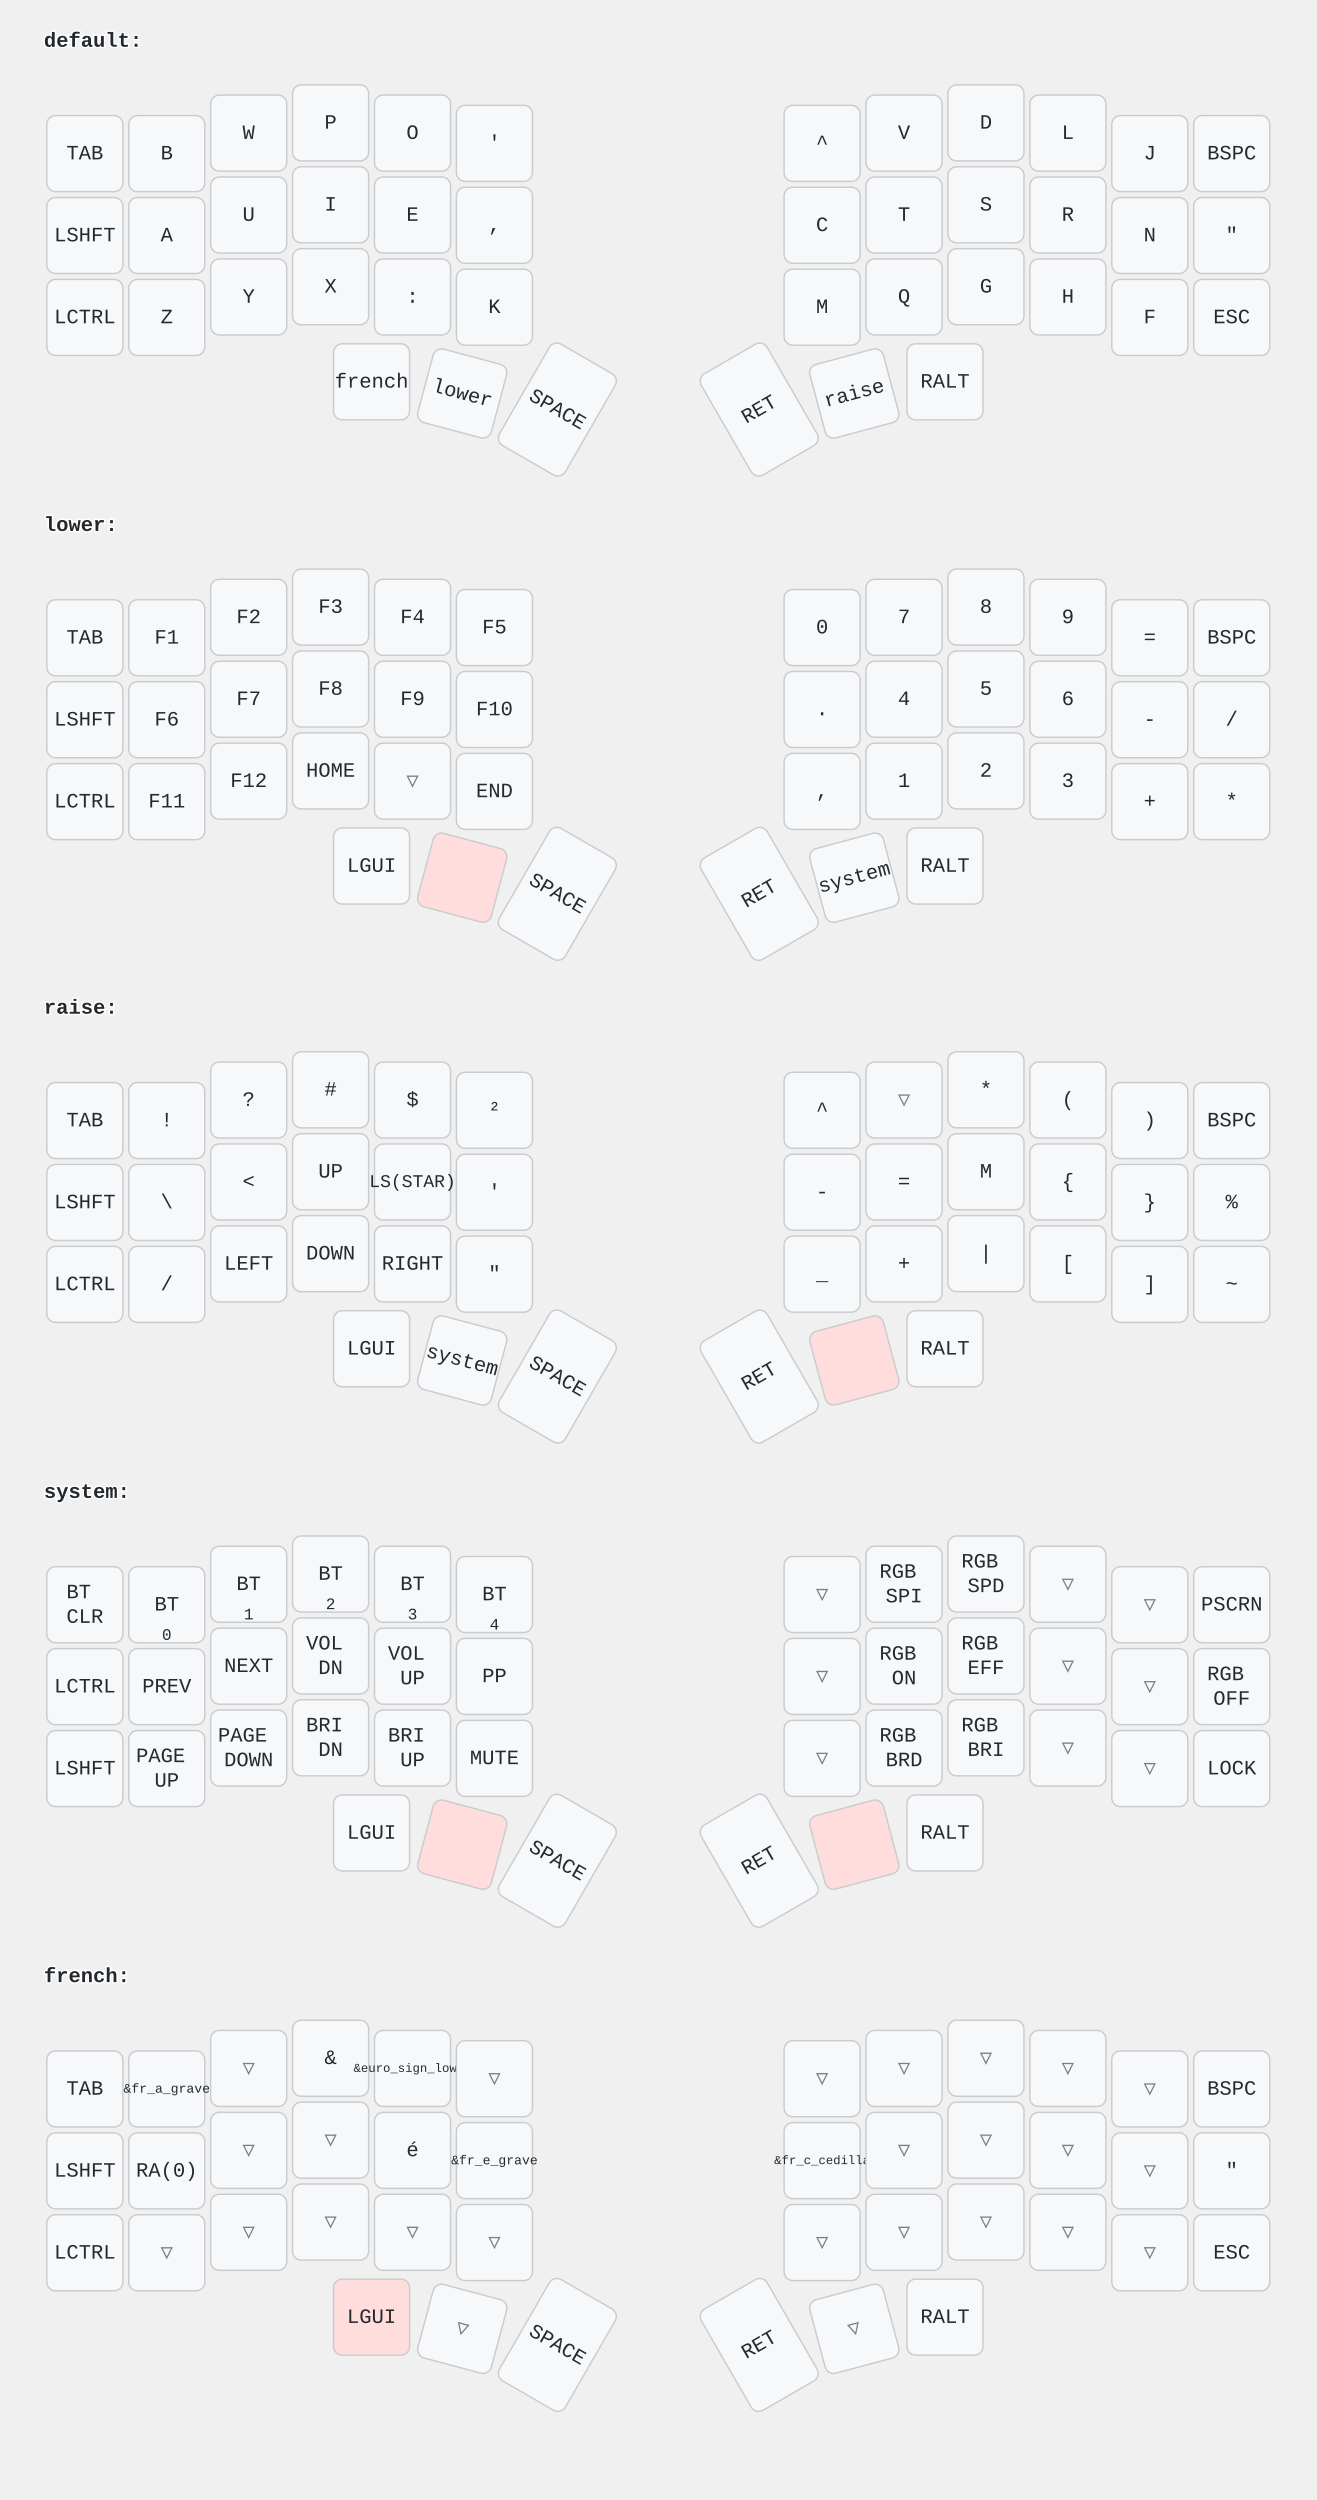
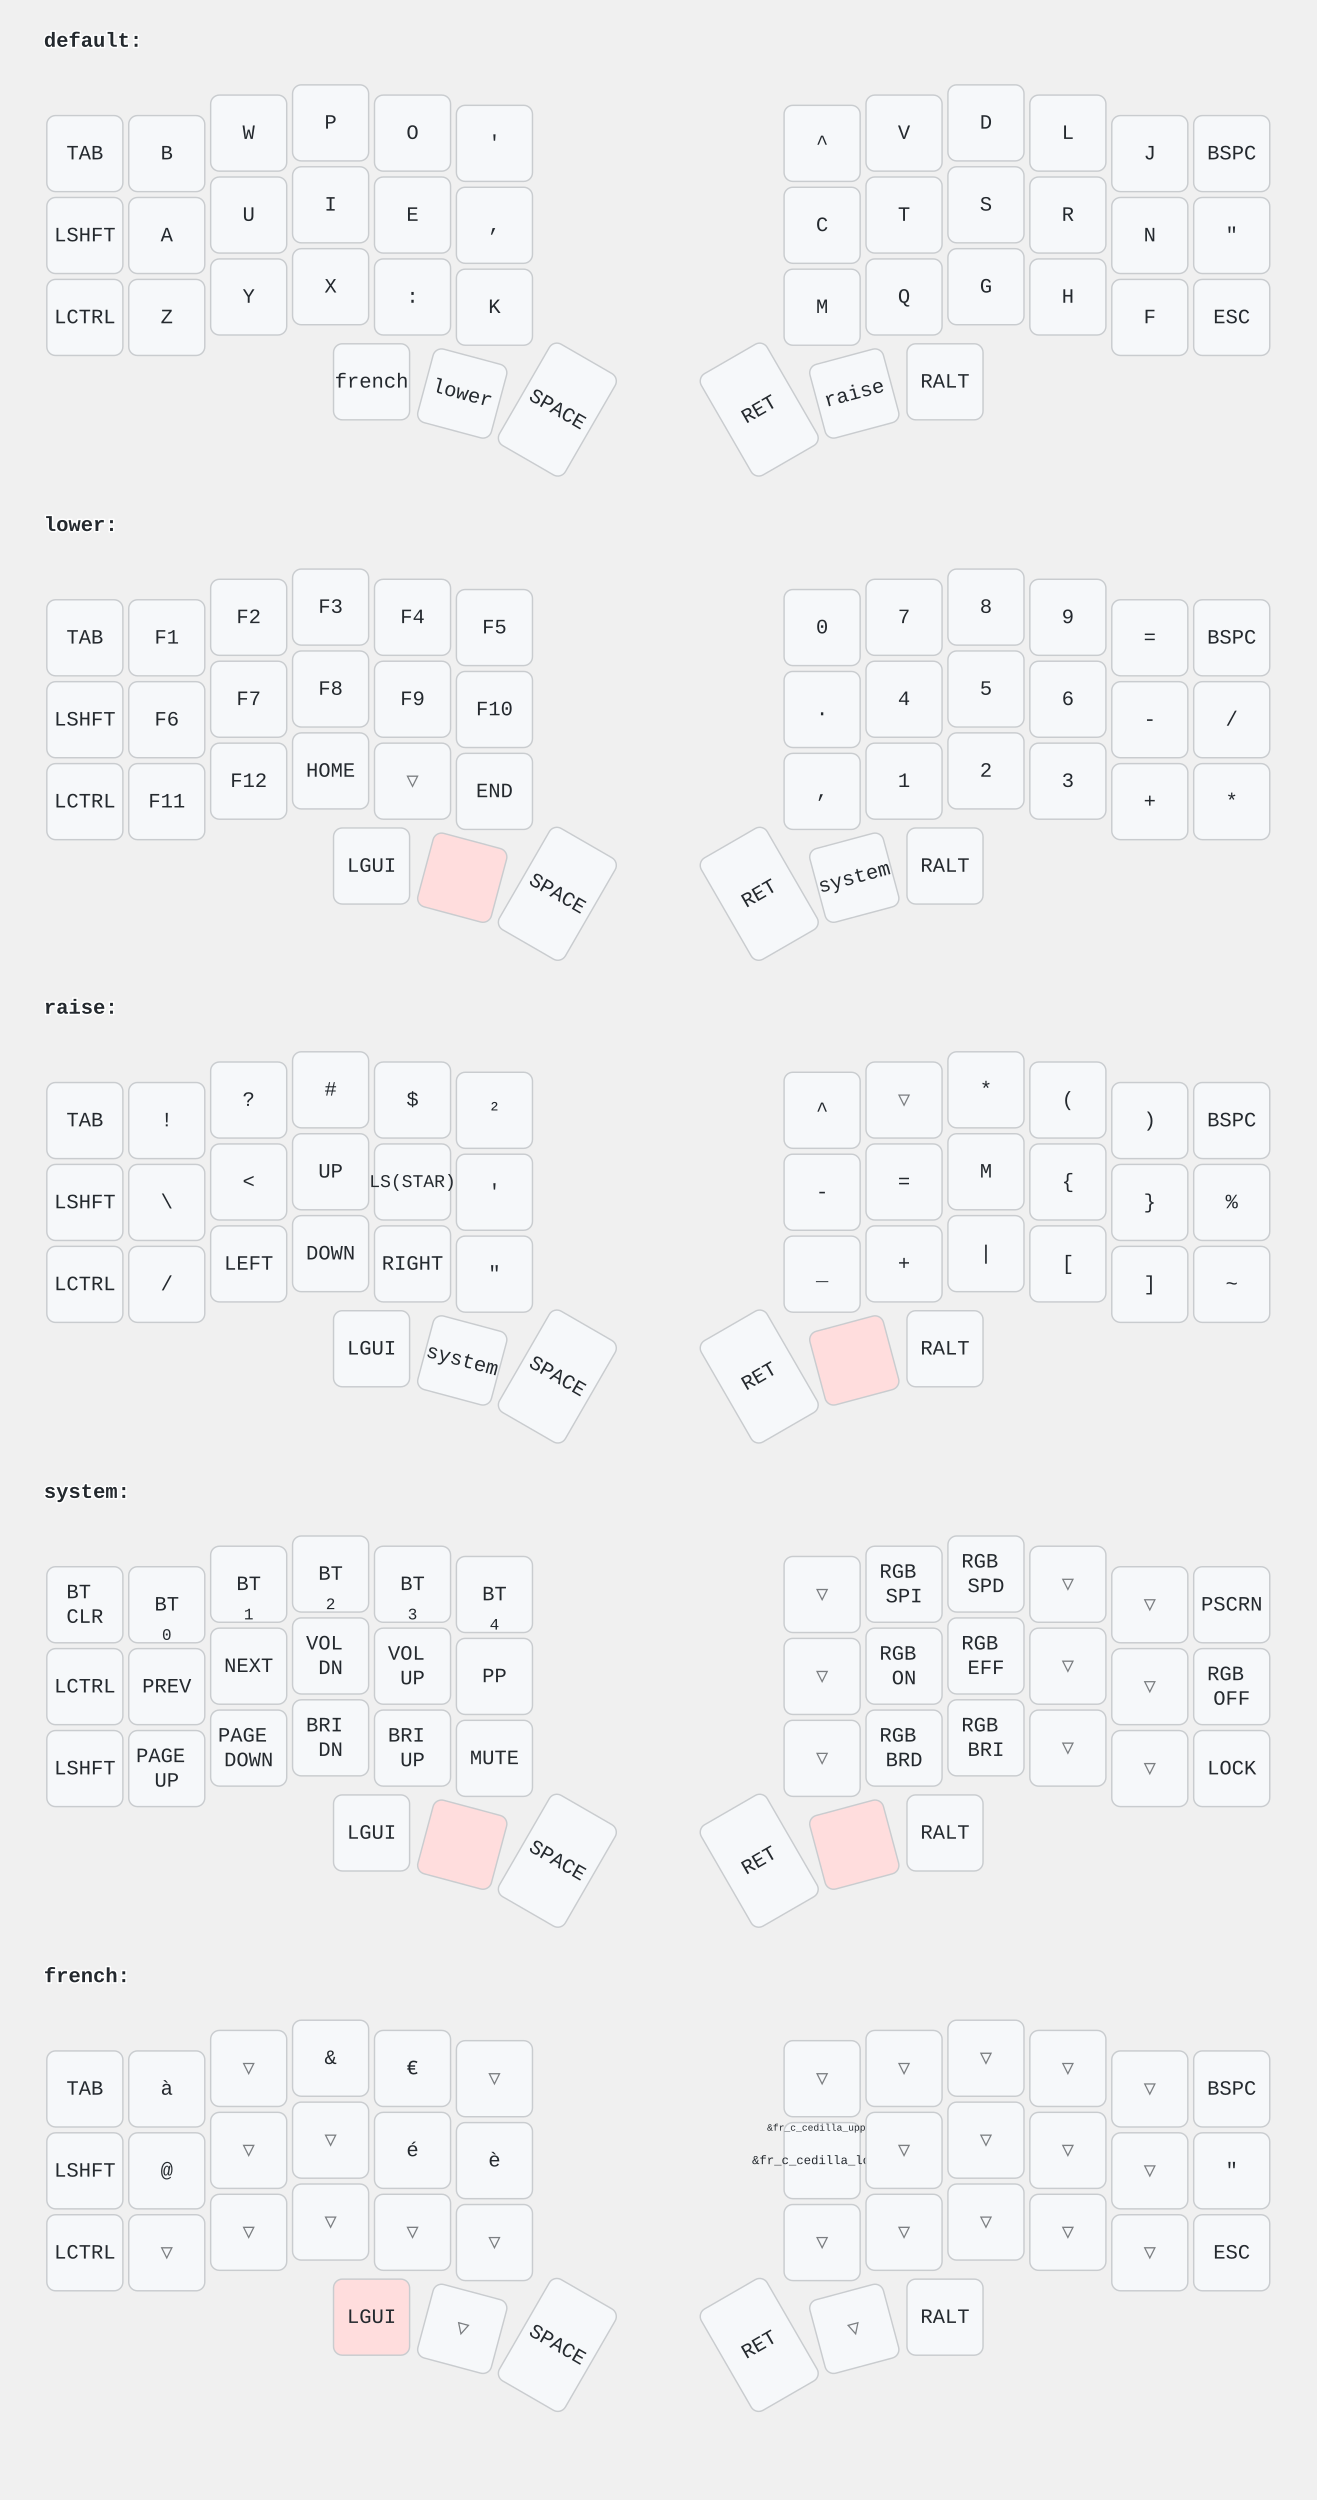
<svg xmlns="http://www.w3.org/2000/svg" width="900" height="1709" viewBox="0 0 900 1709" class="keymap">
  <style>/* inherit to force styles through use tags */
svg path {
    fill: inherit;
}

/* font and background color specifications */
svg.keymap {
    font-family: SFMono-Regular,Consolas,Liberation Mono,Menlo,monospace;
    font-size: 14px;
    font-kerning: normal;
    text-rendering: optimizeLegibility;
    fill: #24292e;
}

/* default key styling */
rect.key {
    fill: #f6f8fa;
}

rect.key, rect.combo {
    stroke: #c9cccf;
    stroke-width: 1;
}

/* default key side styling, only used is draw_key_sides is set */
rect.side {
    filter: brightness(90%);
}

/* color accent for combo boxes */
rect.combo, rect.combo-separate {
    fill: #cdf;
}

/* color accent for held keys */
rect.held, rect.combo.held {
    fill: #fdd;
}

/* color accent for ghost (optional) keys */
rect.ghost, rect.combo.ghost {
    stroke-dasharray: 4, 4;
    stroke-width: 2;
}

text {
    text-anchor: middle;
    dominant-baseline: middle;
}

/* styling for layer labels */
text.label {
    font-weight: bold;
    text-anchor: start;
    stroke: white;
    stroke-width: 2;
    paint-order: stroke;
}

/* styling for combo tap, and key hold/shifted label text */
text.combo, text.hold, text.shifted {
    font-size: 11px;
}

text.hold {
    text-anchor: middle;
    dominant-baseline: auto;
}

text.shifted {
    text-anchor: middle;
    dominant-baseline: hanging;
}

/* styling for hold/shifted label text in combo box */
text.combo.hold, text.combo.shifted {
    font-size: 8px;
}

/* lighter symbol for transparent keys */
text.trans {
    fill: #7b7e81;
}

/* styling for combo dendrons */
path.combo {
    stroke-width: 1;
    stroke: gray;
    fill: none;
}

/* Start Tabler Icons Cleanup */
/* cannot use height/width with glyphs */
.icon-tabler &gt; path {
    fill: inherit;
    stroke: inherit;
    stroke-width: 2;
}
/* hide tabler's default box */
.icon-tabler &gt; path[stroke="none"][fill="none"] {
    visibility: hidden;
}
/* End Tabler Icons Cleanup */
</style>
  <g transform="translate(30, 0)" class="layer-default">
    <text x="0" y="28" class="label">default:</text>
    <g transform="translate(0, 56)">
      <g transform="translate(28, 49)" class="key keypos-0">
        <rect rx="6" ry="6" x="-26" y="-26" width="52" height="52" class="key" />
        <text x="0" y="0" class="key tap">TAB</text>
      </g>
      <g transform="translate(84, 49)" class="key keypos-1">
        <rect rx="6" ry="6" x="-26" y="-26" width="52" height="52" class="key" />
        <text x="0" y="0" class="key tap">B</text>
      </g>
      <g transform="translate(140, 35)" class="key keypos-2">
        <rect rx="6" ry="6" x="-26" y="-26" width="52" height="52" class="key" />
        <text x="0" y="0" class="key tap">W</text>
      </g>
      <g transform="translate(196, 28)" class="key keypos-3">
        <rect rx="6" ry="6" x="-26" y="-26" width="52" height="52" class="key" />
        <text x="0" y="0" class="key tap">P</text>
      </g>
      <g transform="translate(252, 35)" class="key keypos-4">
        <rect rx="6" ry="6" x="-26" y="-26" width="52" height="52" class="key" />
        <text x="0" y="0" class="key tap">O</text>
      </g>
      <g transform="translate(308, 42)" class="key keypos-5">
        <rect rx="6" ry="6" x="-26" y="-26" width="52" height="52" class="key" />
        <text x="0" y="0" class="key tap">'</text>
      </g>
      <g transform="translate(532, 42)" class="key keypos-6">
        <rect rx="6" ry="6" x="-26" y="-26" width="52" height="52" class="key" />
        <text x="0" y="0" class="key tap">^</text>
      </g>
      <g transform="translate(588, 35)" class="key keypos-7">
        <rect rx="6" ry="6" x="-26" y="-26" width="52" height="52" class="key" />
        <text x="0" y="0" class="key tap">V</text>
      </g>
      <g transform="translate(644, 28)" class="key keypos-8">
        <rect rx="6" ry="6" x="-26" y="-26" width="52" height="52" class="key" />
        <text x="0" y="0" class="key tap">D</text>
      </g>
      <g transform="translate(700, 35)" class="key keypos-9">
        <rect rx="6" ry="6" x="-26" y="-26" width="52" height="52" class="key" />
        <text x="0" y="0" class="key tap">L</text>
      </g>
      <g transform="translate(756, 49)" class="key keypos-10">
        <rect rx="6" ry="6" x="-26" y="-26" width="52" height="52" class="key" />
        <text x="0" y="0" class="key tap">J</text>
      </g>
      <g transform="translate(812, 49)" class="key keypos-11">
        <rect rx="6" ry="6" x="-26" y="-26" width="52" height="52" class="key" />
        <text x="0" y="0" class="key tap">BSPC</text>
      </g>
      <g transform="translate(28, 105)" class="key keypos-12">
        <rect rx="6" ry="6" x="-26" y="-26" width="52" height="52" class="key" />
        <text x="0" y="0" class="key tap">LSHFT</text>
      </g>
      <g transform="translate(84, 105)" class="key keypos-13">
        <rect rx="6" ry="6" x="-26" y="-26" width="52" height="52" class="key" />
        <text x="0" y="0" class="key tap">A</text>
      </g>
      <g transform="translate(140, 91)" class="key keypos-14">
        <rect rx="6" ry="6" x="-26" y="-26" width="52" height="52" class="key" />
        <text x="0" y="0" class="key tap">U</text>
      </g>
      <g transform="translate(196, 84)" class="key keypos-15">
        <rect rx="6" ry="6" x="-26" y="-26" width="52" height="52" class="key" />
        <text x="0" y="0" class="key tap">I</text>
      </g>
      <g transform="translate(252, 91)" class="key keypos-16">
        <rect rx="6" ry="6" x="-26" y="-26" width="52" height="52" class="key" />
        <text x="0" y="0" class="key tap">E</text>
      </g>
      <g transform="translate(308, 98)" class="key keypos-17">
        <rect rx="6" ry="6" x="-26" y="-26" width="52" height="52" class="key" />
        <text x="0" y="0" class="key tap">,</text>
      </g>
      <g transform="translate(532, 98)" class="key keypos-18">
        <rect rx="6" ry="6" x="-26" y="-26" width="52" height="52" class="key" />
        <text x="0" y="0" class="key tap">C</text>
      </g>
      <g transform="translate(588, 91)" class="key keypos-19">
        <rect rx="6" ry="6" x="-26" y="-26" width="52" height="52" class="key" />
        <text x="0" y="0" class="key tap">T</text>
      </g>
      <g transform="translate(644, 84)" class="key keypos-20">
        <rect rx="6" ry="6" x="-26" y="-26" width="52" height="52" class="key" />
        <text x="0" y="0" class="key tap">S</text>
      </g>
      <g transform="translate(700, 91)" class="key keypos-21">
        <rect rx="6" ry="6" x="-26" y="-26" width="52" height="52" class="key" />
        <text x="0" y="0" class="key tap">R</text>
      </g>
      <g transform="translate(756, 105)" class="key keypos-22">
        <rect rx="6" ry="6" x="-26" y="-26" width="52" height="52" class="key" />
        <text x="0" y="0" class="key tap">N</text>
      </g>
      <g transform="translate(812, 105)" class="key keypos-23">
        <rect rx="6" ry="6" x="-26" y="-26" width="52" height="52" class="key" />
        <text x="0" y="0" class="key tap">"</text>
      </g>
      <g transform="translate(28, 161)" class="key keypos-24">
        <rect rx="6" ry="6" x="-26" y="-26" width="52" height="52" class="key" />
        <text x="0" y="0" class="key tap">LCTRL</text>
      </g>
      <g transform="translate(84, 161)" class="key keypos-25">
        <rect rx="6" ry="6" x="-26" y="-26" width="52" height="52" class="key" />
        <text x="0" y="0" class="key tap">Z</text>
      </g>
      <g transform="translate(140, 147)" class="key keypos-26">
        <rect rx="6" ry="6" x="-26" y="-26" width="52" height="52" class="key" />
        <text x="0" y="0" class="key tap">Y</text>
      </g>
      <g transform="translate(196, 140)" class="key keypos-27">
        <rect rx="6" ry="6" x="-26" y="-26" width="52" height="52" class="key" />
        <text x="0" y="0" class="key tap">X</text>
      </g>
      <g transform="translate(252, 147)" class="key keypos-28">
        <rect rx="6" ry="6" x="-26" y="-26" width="52" height="52" class="key" />
        <text x="0" y="0" class="key tap">:</text>
      </g>
      <g transform="translate(308, 154)" class="key keypos-29">
        <rect rx="6" ry="6" x="-26" y="-26" width="52" height="52" class="key" />
        <text x="0" y="0" class="key tap">K</text>
      </g>
      <g transform="translate(532, 154)" class="key keypos-30">
        <rect rx="6" ry="6" x="-26" y="-26" width="52" height="52" class="key" />
        <text x="0" y="0" class="key tap">M</text>
      </g>
      <g transform="translate(588, 147)" class="key keypos-31">
        <rect rx="6" ry="6" x="-26" y="-26" width="52" height="52" class="key" />
        <text x="0" y="0" class="key tap">Q</text>
      </g>
      <g transform="translate(644, 140)" class="key keypos-32">
        <rect rx="6" ry="6" x="-26" y="-26" width="52" height="52" class="key" />
        <text x="0" y="0" class="key tap">G</text>
      </g>
      <g transform="translate(700, 147)" class="key keypos-33">
        <rect rx="6" ry="6" x="-26" y="-26" width="52" height="52" class="key" />
        <text x="0" y="0" class="key tap">H</text>
      </g>
      <g transform="translate(756, 161)" class="key keypos-34">
        <rect rx="6" ry="6" x="-26" y="-26" width="52" height="52" class="key" />
        <text x="0" y="0" class="key tap">F</text>
      </g>
      <g transform="translate(812, 161)" class="key keypos-35">
        <rect rx="6" ry="6" x="-26" y="-26" width="52" height="52" class="key" />
        <text x="0" y="0" class="key tap">ESC</text>
      </g>
      <g transform="translate(224, 205)" class="key keypos-36">
        <rect rx="6" ry="6" x="-26" y="-26" width="52" height="52" class="key" />
        <text x="0" y="0" class="key tap">french</text>
      </g>
      <g transform="translate(286, 213) rotate(15.0)" class="key keypos-37">
        <rect rx="6" ry="6" x="-26" y="-26" width="52" height="52" class="key" />
        <text x="0" y="0" class="key tap">lower</text>
      </g>
      <g transform="translate(351, 224) rotate(30.0)" class="key keypos-38">
        <rect rx="6" ry="6" x="-26" y="-40" width="52" height="80" class="key" />
        <text x="0" y="0" class="key tap">SPACE</text>
      </g>
      <g transform="translate(489, 224) rotate(-30.0)" class="key keypos-39">
        <rect rx="6" ry="6" x="-26" y="-40" width="52" height="80" class="key" />
        <text x="0" y="0" class="key tap">RET</text>
      </g>
      <g transform="translate(554, 213) rotate(-15.0)" class="key keypos-40">
        <rect rx="6" ry="6" x="-26" y="-26" width="52" height="52" class="key" />
        <text x="0" y="0" class="key tap">raise</text>
      </g>
      <g transform="translate(616, 205)" class="key keypos-41">
        <rect rx="6" ry="6" x="-26" y="-26" width="52" height="52" class="key" />
        <text x="0" y="0" class="key tap">RALT</text>
      </g>
    </g>
  </g>
  <g transform="translate(30, 331)" class="layer-lower">
    <text x="0" y="28" class="label">lower:</text>
    <g transform="translate(0, 56)">
      <g transform="translate(28, 49)" class="key keypos-0">
        <rect rx="6" ry="6" x="-26" y="-26" width="52" height="52" class="key" />
        <text x="0" y="0" class="key tap">TAB</text>
      </g>
      <g transform="translate(84, 49)" class="key keypos-1">
        <rect rx="6" ry="6" x="-26" y="-26" width="52" height="52" class="key" />
        <text x="0" y="0" class="key tap">F1</text>
      </g>
      <g transform="translate(140, 35)" class="key keypos-2">
        <rect rx="6" ry="6" x="-26" y="-26" width="52" height="52" class="key" />
        <text x="0" y="0" class="key tap">F2</text>
      </g>
      <g transform="translate(196, 28)" class="key keypos-3">
        <rect rx="6" ry="6" x="-26" y="-26" width="52" height="52" class="key" />
        <text x="0" y="0" class="key tap">F3</text>
      </g>
      <g transform="translate(252, 35)" class="key keypos-4">
        <rect rx="6" ry="6" x="-26" y="-26" width="52" height="52" class="key" />
        <text x="0" y="0" class="key tap">F4</text>
      </g>
      <g transform="translate(308, 42)" class="key keypos-5">
        <rect rx="6" ry="6" x="-26" y="-26" width="52" height="52" class="key" />
        <text x="0" y="0" class="key tap">F5</text>
      </g>
      <g transform="translate(532, 42)" class="key keypos-6">
        <rect rx="6" ry="6" x="-26" y="-26" width="52" height="52" class="key" />
        <text x="0" y="0" class="key tap">0</text>
      </g>
      <g transform="translate(588, 35)" class="key keypos-7">
        <rect rx="6" ry="6" x="-26" y="-26" width="52" height="52" class="key" />
        <text x="0" y="0" class="key tap">7</text>
      </g>
      <g transform="translate(644, 28)" class="key keypos-8">
        <rect rx="6" ry="6" x="-26" y="-26" width="52" height="52" class="key" />
        <text x="0" y="0" class="key tap">8</text>
      </g>
      <g transform="translate(700, 35)" class="key keypos-9">
        <rect rx="6" ry="6" x="-26" y="-26" width="52" height="52" class="key" />
        <text x="0" y="0" class="key tap">9</text>
      </g>
      <g transform="translate(756, 49)" class="key keypos-10">
        <rect rx="6" ry="6" x="-26" y="-26" width="52" height="52" class="key" />
        <text x="0" y="0" class="key tap">=</text>
      </g>
      <g transform="translate(812, 49)" class="key keypos-11">
        <rect rx="6" ry="6" x="-26" y="-26" width="52" height="52" class="key" />
        <text x="0" y="0" class="key tap">BSPC</text>
      </g>
      <g transform="translate(28, 105)" class="key keypos-12">
        <rect rx="6" ry="6" x="-26" y="-26" width="52" height="52" class="key" />
        <text x="0" y="0" class="key tap">LSHFT</text>
      </g>
      <g transform="translate(84, 105)" class="key keypos-13">
        <rect rx="6" ry="6" x="-26" y="-26" width="52" height="52" class="key" />
        <text x="0" y="0" class="key tap">F6</text>
      </g>
      <g transform="translate(140, 91)" class="key keypos-14">
        <rect rx="6" ry="6" x="-26" y="-26" width="52" height="52" class="key" />
        <text x="0" y="0" class="key tap">F7</text>
      </g>
      <g transform="translate(196, 84)" class="key keypos-15">
        <rect rx="6" ry="6" x="-26" y="-26" width="52" height="52" class="key" />
        <text x="0" y="0" class="key tap">F8</text>
      </g>
      <g transform="translate(252, 91)" class="key keypos-16">
        <rect rx="6" ry="6" x="-26" y="-26" width="52" height="52" class="key" />
        <text x="0" y="0" class="key tap">F9</text>
      </g>
      <g transform="translate(308, 98)" class="key keypos-17">
        <rect rx="6" ry="6" x="-26" y="-26" width="52" height="52" class="key" />
        <text x="0" y="0" class="key tap">F10</text>
      </g>
      <g transform="translate(532, 98)" class="key keypos-18">
        <rect rx="6" ry="6" x="-26" y="-26" width="52" height="52" class="key" />
        <text x="0" y="0" class="key tap">.</text>
      </g>
      <g transform="translate(588, 91)" class="key keypos-19">
        <rect rx="6" ry="6" x="-26" y="-26" width="52" height="52" class="key" />
        <text x="0" y="0" class="key tap">4</text>
      </g>
      <g transform="translate(644, 84)" class="key keypos-20">
        <rect rx="6" ry="6" x="-26" y="-26" width="52" height="52" class="key" />
        <text x="0" y="0" class="key tap">5</text>
      </g>
      <g transform="translate(700, 91)" class="key keypos-21">
        <rect rx="6" ry="6" x="-26" y="-26" width="52" height="52" class="key" />
        <text x="0" y="0" class="key tap">6</text>
      </g>
      <g transform="translate(756, 105)" class="key keypos-22">
        <rect rx="6" ry="6" x="-26" y="-26" width="52" height="52" class="key" />
        <text x="0" y="0" class="key tap">-</text>
      </g>
      <g transform="translate(812, 105)" class="key keypos-23">
        <rect rx="6" ry="6" x="-26" y="-26" width="52" height="52" class="key" />
        <text x="0" y="0" class="key tap">/</text>
      </g>
      <g transform="translate(28, 161)" class="key keypos-24">
        <rect rx="6" ry="6" x="-26" y="-26" width="52" height="52" class="key" />
        <text x="0" y="0" class="key tap">LCTRL</text>
      </g>
      <g transform="translate(84, 161)" class="key keypos-25">
        <rect rx="6" ry="6" x="-26" y="-26" width="52" height="52" class="key" />
        <text x="0" y="0" class="key tap">F11</text>
      </g>
      <g transform="translate(140, 147)" class="key keypos-26">
        <rect rx="6" ry="6" x="-26" y="-26" width="52" height="52" class="key" />
        <text x="0" y="0" class="key tap">F12</text>
      </g>
      <g transform="translate(196, 140)" class="key keypos-27">
        <rect rx="6" ry="6" x="-26" y="-26" width="52" height="52" class="key" />
        <text x="0" y="0" class="key tap">HOME</text>
      </g>
      <g transform="translate(252, 147)" class="key trans keypos-28">
        <rect rx="6" ry="6" x="-26" y="-26" width="52" height="52" class="key trans" />
        <text x="0" y="0" class="key trans tap">▽</text>
      </g>
      <g transform="translate(308, 154)" class="key keypos-29">
        <rect rx="6" ry="6" x="-26" y="-26" width="52" height="52" class="key" />
        <text x="0" y="0" class="key tap">END</text>
      </g>
      <g transform="translate(532, 154)" class="key keypos-30">
        <rect rx="6" ry="6" x="-26" y="-26" width="52" height="52" class="key" />
        <text x="0" y="0" class="key tap">,</text>
      </g>
      <g transform="translate(588, 147)" class="key keypos-31">
        <rect rx="6" ry="6" x="-26" y="-26" width="52" height="52" class="key" />
        <text x="0" y="0" class="key tap">1</text>
      </g>
      <g transform="translate(644, 140)" class="key keypos-32">
        <rect rx="6" ry="6" x="-26" y="-26" width="52" height="52" class="key" />
        <text x="0" y="0" class="key tap">2</text>
      </g>
      <g transform="translate(700, 147)" class="key keypos-33">
        <rect rx="6" ry="6" x="-26" y="-26" width="52" height="52" class="key" />
        <text x="0" y="0" class="key tap">3</text>
      </g>
      <g transform="translate(756, 161)" class="key keypos-34">
        <rect rx="6" ry="6" x="-26" y="-26" width="52" height="52" class="key" />
        <text x="0" y="0" class="key tap">+</text>
      </g>
      <g transform="translate(812, 161)" class="key keypos-35">
        <rect rx="6" ry="6" x="-26" y="-26" width="52" height="52" class="key" />
        <text x="0" y="0" class="key tap">*</text>
      </g>
      <g transform="translate(224, 205)" class="key keypos-36">
        <rect rx="6" ry="6" x="-26" y="-26" width="52" height="52" class="key" />
        <text x="0" y="0" class="key tap">LGUI</text>
      </g>
      <g transform="translate(286, 213) rotate(15.0)" class="key held keypos-37">
        <rect rx="6" ry="6" x="-26" y="-26" width="52" height="52" class="key held" />
      </g>
      <g transform="translate(351, 224) rotate(30.0)" class="key keypos-38">
        <rect rx="6" ry="6" x="-26" y="-40" width="52" height="80" class="key" />
        <text x="0" y="0" class="key tap">SPACE</text>
      </g>
      <g transform="translate(489, 224) rotate(-30.0)" class="key keypos-39">
        <rect rx="6" ry="6" x="-26" y="-40" width="52" height="80" class="key" />
        <text x="0" y="0" class="key tap">RET</text>
      </g>
      <g transform="translate(554, 213) rotate(-15.0)" class="key keypos-40">
        <rect rx="6" ry="6" x="-26" y="-26" width="52" height="52" class="key" />
        <text x="0" y="0" class="key tap">system</text>
      </g>
      <g transform="translate(616, 205)" class="key keypos-41">
        <rect rx="6" ry="6" x="-26" y="-26" width="52" height="52" class="key" />
        <text x="0" y="0" class="key tap">RALT</text>
      </g>
    </g>
  </g>
  <g transform="translate(30, 661)" class="layer-raise">
    <text x="0" y="28" class="label">raise:</text>
    <g transform="translate(0, 56)">
      <g transform="translate(28, 49)" class="key keypos-0">
        <rect rx="6" ry="6" x="-26" y="-26" width="52" height="52" class="key" />
        <text x="0" y="0" class="key tap">TAB</text>
      </g>
      <g transform="translate(84, 49)" class="key keypos-1">
        <rect rx="6" ry="6" x="-26" y="-26" width="52" height="52" class="key" />
        <text x="0" y="0" class="key tap">!</text>
      </g>
      <g transform="translate(140, 35)" class="key keypos-2">
        <rect rx="6" ry="6" x="-26" y="-26" width="52" height="52" class="key" />
        <text x="0" y="0" class="key tap">?</text>
      </g>
      <g transform="translate(196, 28)" class="key keypos-3">
        <rect rx="6" ry="6" x="-26" y="-26" width="52" height="52" class="key" />
        <text x="0" y="0" class="key tap">#</text>
      </g>
      <g transform="translate(252, 35)" class="key keypos-4">
        <rect rx="6" ry="6" x="-26" y="-26" width="52" height="52" class="key" />
        <text x="0" y="0" class="key tap">$</text>
      </g>
      <g transform="translate(308, 42)" class="key keypos-5">
        <rect rx="6" ry="6" x="-26" y="-26" width="52" height="52" class="key" />
        <text x="0" y="0" class="key tap">²</text>
      </g>
      <g transform="translate(532, 42)" class="key keypos-6">
        <rect rx="6" ry="6" x="-26" y="-26" width="52" height="52" class="key" />
        <text x="0" y="0" class="key tap">^</text>
      </g>
      <g transform="translate(588, 35)" class="key trans keypos-7">
        <rect rx="6" ry="6" x="-26" y="-26" width="52" height="52" class="key trans" />
        <text x="0" y="0" class="key trans tap">▽</text>
      </g>
      <g transform="translate(644, 28)" class="key keypos-8">
        <rect rx="6" ry="6" x="-26" y="-26" width="52" height="52" class="key" />
        <text x="0" y="0" class="key tap">*</text>
      </g>
      <g transform="translate(700, 35)" class="key keypos-9">
        <rect rx="6" ry="6" x="-26" y="-26" width="52" height="52" class="key" />
        <text x="0" y="0" class="key tap">(</text>
      </g>
      <g transform="translate(756, 49)" class="key keypos-10">
        <rect rx="6" ry="6" x="-26" y="-26" width="52" height="52" class="key" />
        <text x="0" y="0" class="key tap">)</text>
      </g>
      <g transform="translate(812, 49)" class="key keypos-11">
        <rect rx="6" ry="6" x="-26" y="-26" width="52" height="52" class="key" />
        <text x="0" y="0" class="key tap">BSPC</text>
      </g>
      <g transform="translate(28, 105)" class="key keypos-12">
        <rect rx="6" ry="6" x="-26" y="-26" width="52" height="52" class="key" />
        <text x="0" y="0" class="key tap">LSHFT</text>
      </g>
      <g transform="translate(84, 105)" class="key keypos-13">
        <rect rx="6" ry="6" x="-26" y="-26" width="52" height="52" class="key" />
        <text x="0" y="0" class="key tap">\</text>
      </g>
      <g transform="translate(140, 91)" class="key keypos-14">
        <rect rx="6" ry="6" x="-26" y="-26" width="52" height="52" class="key" />
        <text x="0" y="0" class="key tap">&lt;</text>
      </g>
      <g transform="translate(196, 84)" class="key keypos-15">
        <rect rx="6" ry="6" x="-26" y="-26" width="52" height="52" class="key" />
        <text x="0" y="0" class="key tap">UP</text>
      </g>
      <g transform="translate(252, 91)" class="key keypos-16">
        <rect rx="6" ry="6" x="-26" y="-26" width="52" height="52" class="key" />
        <text x="0" y="0" class="key tap">
          <tspan style="font-size: 88%">LS(STAR)</tspan>
        </text>
      </g>
      <g transform="translate(308, 98)" class="key keypos-17">
        <rect rx="6" ry="6" x="-26" y="-26" width="52" height="52" class="key" />
        <text x="0" y="0" class="key tap">'</text>
      </g>
      <g transform="translate(532, 98)" class="key keypos-18">
        <rect rx="6" ry="6" x="-26" y="-26" width="52" height="52" class="key" />
        <text x="0" y="0" class="key tap">-</text>
      </g>
      <g transform="translate(588, 91)" class="key keypos-19">
        <rect rx="6" ry="6" x="-26" y="-26" width="52" height="52" class="key" />
        <text x="0" y="0" class="key tap">=</text>
      </g>
      <g transform="translate(644, 84)" class="key keypos-20">
        <rect rx="6" ry="6" x="-26" y="-26" width="52" height="52" class="key" />
        <text x="0" y="0" class="key tap">M</text>
      </g>
      <g transform="translate(700, 91)" class="key keypos-21">
        <rect rx="6" ry="6" x="-26" y="-26" width="52" height="52" class="key" />
        <text x="0" y="0" class="key tap">{</text>
      </g>
      <g transform="translate(756, 105)" class="key keypos-22">
        <rect rx="6" ry="6" x="-26" y="-26" width="52" height="52" class="key" />
        <text x="0" y="0" class="key tap">}</text>
      </g>
      <g transform="translate(812, 105)" class="key keypos-23">
        <rect rx="6" ry="6" x="-26" y="-26" width="52" height="52" class="key" />
        <text x="0" y="0" class="key tap">%</text>
      </g>
      <g transform="translate(28, 161)" class="key keypos-24">
        <rect rx="6" ry="6" x="-26" y="-26" width="52" height="52" class="key" />
        <text x="0" y="0" class="key tap">LCTRL</text>
      </g>
      <g transform="translate(84, 161)" class="key keypos-25">
        <rect rx="6" ry="6" x="-26" y="-26" width="52" height="52" class="key" />
        <text x="0" y="0" class="key tap">/</text>
      </g>
      <g transform="translate(140, 147)" class="key keypos-26">
        <rect rx="6" ry="6" x="-26" y="-26" width="52" height="52" class="key" />
        <text x="0" y="0" class="key tap">LEFT</text>
      </g>
      <g transform="translate(196, 140)" class="key keypos-27">
        <rect rx="6" ry="6" x="-26" y="-26" width="52" height="52" class="key" />
        <text x="0" y="0" class="key tap">DOWN</text>
      </g>
      <g transform="translate(252, 147)" class="key keypos-28">
        <rect rx="6" ry="6" x="-26" y="-26" width="52" height="52" class="key" />
        <text x="0" y="0" class="key tap">RIGHT</text>
      </g>
      <g transform="translate(308, 154)" class="key keypos-29">
        <rect rx="6" ry="6" x="-26" y="-26" width="52" height="52" class="key" />
        <text x="0" y="0" class="key tap">"</text>
      </g>
      <g transform="translate(532, 154)" class="key keypos-30">
        <rect rx="6" ry="6" x="-26" y="-26" width="52" height="52" class="key" />
        <text x="0" y="0" class="key tap">_</text>
      </g>
      <g transform="translate(588, 147)" class="key keypos-31">
        <rect rx="6" ry="6" x="-26" y="-26" width="52" height="52" class="key" />
        <text x="0" y="0" class="key tap">+</text>
      </g>
      <g transform="translate(644, 140)" class="key keypos-32">
        <rect rx="6" ry="6" x="-26" y="-26" width="52" height="52" class="key" />
        <text x="0" y="0" class="key tap">|</text>
      </g>
      <g transform="translate(700, 147)" class="key keypos-33">
        <rect rx="6" ry="6" x="-26" y="-26" width="52" height="52" class="key" />
        <text x="0" y="0" class="key tap">[</text>
      </g>
      <g transform="translate(756, 161)" class="key keypos-34">
        <rect rx="6" ry="6" x="-26" y="-26" width="52" height="52" class="key" />
        <text x="0" y="0" class="key tap">]</text>
      </g>
      <g transform="translate(812, 161)" class="key keypos-35">
        <rect rx="6" ry="6" x="-26" y="-26" width="52" height="52" class="key" />
        <text x="0" y="0" class="key tap">~</text>
      </g>
      <g transform="translate(224, 205)" class="key keypos-36">
        <rect rx="6" ry="6" x="-26" y="-26" width="52" height="52" class="key" />
        <text x="0" y="0" class="key tap">LGUI</text>
      </g>
      <g transform="translate(286, 213) rotate(15.0)" class="key keypos-37">
        <rect rx="6" ry="6" x="-26" y="-26" width="52" height="52" class="key" />
        <text x="0" y="0" class="key tap">system</text>
      </g>
      <g transform="translate(351, 224) rotate(30.0)" class="key keypos-38">
        <rect rx="6" ry="6" x="-26" y="-40" width="52" height="80" class="key" />
        <text x="0" y="0" class="key tap">SPACE</text>
      </g>
      <g transform="translate(489, 224) rotate(-30.0)" class="key keypos-39">
        <rect rx="6" ry="6" x="-26" y="-40" width="52" height="80" class="key" />
        <text x="0" y="0" class="key tap">RET</text>
      </g>
      <g transform="translate(554, 213) rotate(-15.0)" class="key held keypos-40">
        <rect rx="6" ry="6" x="-26" y="-26" width="52" height="52" class="key held" />
      </g>
      <g transform="translate(616, 205)" class="key keypos-41">
        <rect rx="6" ry="6" x="-26" y="-26" width="52" height="52" class="key" />
        <text x="0" y="0" class="key tap">RALT</text>
      </g>
    </g>
  </g>
  <g transform="translate(30, 992)" class="layer-system">
    <text x="0" y="28" class="label">system:</text>
    <g transform="translate(0, 56)">
      <g transform="translate(28, 49)" class="key keypos-0">
        <rect rx="6" ry="6" x="-26" y="-26" width="52" height="52" class="key" />
        <text x="0" y="0" class="key tap">
          <tspan x="0" dy="-0.6em">BT</tspan>
          <tspan x="0" dy="1.2em">CLR</tspan>
        </text>
      </g>
      <g transform="translate(84, 49)" class="key keypos-1">
        <rect rx="6" ry="6" x="-26" y="-26" width="52" height="52" class="key" />
        <text x="0" y="0" class="key tap">BT</text>
        <text x="0" y="24" class="key hold">0</text>
      </g>
      <g transform="translate(140, 35)" class="key keypos-2">
        <rect rx="6" ry="6" x="-26" y="-26" width="52" height="52" class="key" />
        <text x="0" y="0" class="key tap">BT</text>
        <text x="0" y="24" class="key hold">1</text>
      </g>
      <g transform="translate(196, 28)" class="key keypos-3">
        <rect rx="6" ry="6" x="-26" y="-26" width="52" height="52" class="key" />
        <text x="0" y="0" class="key tap">BT</text>
        <text x="0" y="24" class="key hold">2</text>
      </g>
      <g transform="translate(252, 35)" class="key keypos-4">
        <rect rx="6" ry="6" x="-26" y="-26" width="52" height="52" class="key" />
        <text x="0" y="0" class="key tap">BT</text>
        <text x="0" y="24" class="key hold">3</text>
      </g>
      <g transform="translate(308, 42)" class="key keypos-5">
        <rect rx="6" ry="6" x="-26" y="-26" width="52" height="52" class="key" />
        <text x="0" y="0" class="key tap">BT</text>
        <text x="0" y="24" class="key hold">4</text>
      </g>
      <g transform="translate(532, 42)" class="key trans keypos-6">
        <rect rx="6" ry="6" x="-26" y="-26" width="52" height="52" class="key trans" />
        <text x="0" y="0" class="key trans tap">▽</text>
      </g>
      <g transform="translate(588, 35)" class="key keypos-7">
        <rect rx="6" ry="6" x="-26" y="-26" width="52" height="52" class="key" />
        <text x="0" y="0" class="key tap">
          <tspan x="0" dy="-0.6em">RGB</tspan>
          <tspan x="0" dy="1.2em">SPI</tspan>
        </text>
      </g>
      <g transform="translate(644, 28)" class="key keypos-8">
        <rect rx="6" ry="6" x="-26" y="-26" width="52" height="52" class="key" />
        <text x="0" y="0" class="key tap">
          <tspan x="0" dy="-0.6em">RGB</tspan>
          <tspan x="0" dy="1.2em">SPD</tspan>
        </text>
      </g>
      <g transform="translate(700, 35)" class="key trans keypos-9">
        <rect rx="6" ry="6" x="-26" y="-26" width="52" height="52" class="key trans" />
        <text x="0" y="0" class="key trans tap">▽</text>
      </g>
      <g transform="translate(756, 49)" class="key trans keypos-10">
        <rect rx="6" ry="6" x="-26" y="-26" width="52" height="52" class="key trans" />
        <text x="0" y="0" class="key trans tap">▽</text>
      </g>
      <g transform="translate(812, 49)" class="key keypos-11">
        <rect rx="6" ry="6" x="-26" y="-26" width="52" height="52" class="key" />
        <text x="0" y="0" class="key tap">PSCRN</text>
      </g>
      <g transform="translate(28, 105)" class="key keypos-12">
        <rect rx="6" ry="6" x="-26" y="-26" width="52" height="52" class="key" />
        <text x="0" y="0" class="key tap">LCTRL</text>
      </g>
      <g transform="translate(84, 105)" class="key keypos-13">
        <rect rx="6" ry="6" x="-26" y="-26" width="52" height="52" class="key" />
        <text x="0" y="0" class="key tap">PREV</text>
      </g>
      <g transform="translate(140, 91)" class="key keypos-14">
        <rect rx="6" ry="6" x="-26" y="-26" width="52" height="52" class="key" />
        <text x="0" y="0" class="key tap">NEXT</text>
      </g>
      <g transform="translate(196, 84)" class="key keypos-15">
        <rect rx="6" ry="6" x="-26" y="-26" width="52" height="52" class="key" />
        <text x="0" y="0" class="key tap">
          <tspan x="0" dy="-0.6em">VOL</tspan>
          <tspan x="0" dy="1.2em">DN</tspan>
        </text>
      </g>
      <g transform="translate(252, 91)" class="key keypos-16">
        <rect rx="6" ry="6" x="-26" y="-26" width="52" height="52" class="key" />
        <text x="0" y="0" class="key tap">
          <tspan x="0" dy="-0.6em">VOL</tspan>
          <tspan x="0" dy="1.2em">UP</tspan>
        </text>
      </g>
      <g transform="translate(308, 98)" class="key keypos-17">
        <rect rx="6" ry="6" x="-26" y="-26" width="52" height="52" class="key" />
        <text x="0" y="0" class="key tap">PP</text>
      </g>
      <g transform="translate(532, 98)" class="key trans keypos-18">
        <rect rx="6" ry="6" x="-26" y="-26" width="52" height="52" class="key trans" />
        <text x="0" y="0" class="key trans tap">▽</text>
      </g>
      <g transform="translate(588, 91)" class="key keypos-19">
        <rect rx="6" ry="6" x="-26" y="-26" width="52" height="52" class="key" />
        <text x="0" y="0" class="key tap">
          <tspan x="0" dy="-0.6em">RGB</tspan>
          <tspan x="0" dy="1.2em">ON</tspan>
        </text>
      </g>
      <g transform="translate(644, 84)" class="key keypos-20">
        <rect rx="6" ry="6" x="-26" y="-26" width="52" height="52" class="key" />
        <text x="0" y="0" class="key tap">
          <tspan x="0" dy="-0.6em">RGB</tspan>
          <tspan x="0" dy="1.2em">EFF</tspan>
        </text>
      </g>
      <g transform="translate(700, 91)" class="key trans keypos-21">
        <rect rx="6" ry="6" x="-26" y="-26" width="52" height="52" class="key trans" />
        <text x="0" y="0" class="key trans tap">▽</text>
      </g>
      <g transform="translate(756, 105)" class="key trans keypos-22">
        <rect rx="6" ry="6" x="-26" y="-26" width="52" height="52" class="key trans" />
        <text x="0" y="0" class="key trans tap">▽</text>
      </g>
      <g transform="translate(812, 105)" class="key keypos-23">
        <rect rx="6" ry="6" x="-26" y="-26" width="52" height="52" class="key" />
        <text x="0" y="0" class="key tap">
          <tspan x="0" dy="-0.6em">RGB</tspan>
          <tspan x="0" dy="1.2em">OFF</tspan>
        </text>
      </g>
      <g transform="translate(28, 161)" class="key keypos-24">
        <rect rx="6" ry="6" x="-26" y="-26" width="52" height="52" class="key" />
        <text x="0" y="0" class="key tap">LSHFT</text>
      </g>
      <g transform="translate(84, 161)" class="key keypos-25">
        <rect rx="6" ry="6" x="-26" y="-26" width="52" height="52" class="key" />
        <text x="0" y="0" class="key tap">
          <tspan x="0" dy="-0.6em">PAGE</tspan>
          <tspan x="0" dy="1.2em">UP</tspan>
        </text>
      </g>
      <g transform="translate(140, 147)" class="key keypos-26">
        <rect rx="6" ry="6" x="-26" y="-26" width="52" height="52" class="key" />
        <text x="0" y="0" class="key tap">
          <tspan x="0" dy="-0.6em">PAGE</tspan>
          <tspan x="0" dy="1.2em">DOWN</tspan>
        </text>
      </g>
      <g transform="translate(196, 140)" class="key keypos-27">
        <rect rx="6" ry="6" x="-26" y="-26" width="52" height="52" class="key" />
        <text x="0" y="0" class="key tap">
          <tspan x="0" dy="-0.6em">BRI</tspan>
          <tspan x="0" dy="1.2em">DN</tspan>
        </text>
      </g>
      <g transform="translate(252, 147)" class="key keypos-28">
        <rect rx="6" ry="6" x="-26" y="-26" width="52" height="52" class="key" />
        <text x="0" y="0" class="key tap">
          <tspan x="0" dy="-0.6em">BRI</tspan>
          <tspan x="0" dy="1.2em">UP</tspan>
        </text>
      </g>
      <g transform="translate(308, 154)" class="key keypos-29">
        <rect rx="6" ry="6" x="-26" y="-26" width="52" height="52" class="key" />
        <text x="0" y="0" class="key tap">MUTE</text>
      </g>
      <g transform="translate(532, 154)" class="key trans keypos-30">
        <rect rx="6" ry="6" x="-26" y="-26" width="52" height="52" class="key trans" />
        <text x="0" y="0" class="key trans tap">▽</text>
      </g>
      <g transform="translate(588, 147)" class="key keypos-31">
        <rect rx="6" ry="6" x="-26" y="-26" width="52" height="52" class="key" />
        <text x="0" y="0" class="key tap">
          <tspan x="0" dy="-0.6em">RGB</tspan>
          <tspan x="0" dy="1.2em">BRD</tspan>
        </text>
      </g>
      <g transform="translate(644, 140)" class="key keypos-32">
        <rect rx="6" ry="6" x="-26" y="-26" width="52" height="52" class="key" />
        <text x="0" y="0" class="key tap">
          <tspan x="0" dy="-0.6em">RGB</tspan>
          <tspan x="0" dy="1.2em">BRI</tspan>
        </text>
      </g>
      <g transform="translate(700, 147)" class="key trans keypos-33">
        <rect rx="6" ry="6" x="-26" y="-26" width="52" height="52" class="key trans" />
        <text x="0" y="0" class="key trans tap">▽</text>
      </g>
      <g transform="translate(756, 161)" class="key trans keypos-34">
        <rect rx="6" ry="6" x="-26" y="-26" width="52" height="52" class="key trans" />
        <text x="0" y="0" class="key trans tap">▽</text>
      </g>
      <g transform="translate(812, 161)" class="key keypos-35">
        <rect rx="6" ry="6" x="-26" y="-26" width="52" height="52" class="key" />
        <text x="0" y="0" class="key tap">LOCK</text>
      </g>
      <g transform="translate(224, 205)" class="key keypos-36">
        <rect rx="6" ry="6" x="-26" y="-26" width="52" height="52" class="key" />
        <text x="0" y="0" class="key tap">LGUI</text>
      </g>
      <g transform="translate(286, 213) rotate(15.0)" class="key held keypos-37">
        <rect rx="6" ry="6" x="-26" y="-26" width="52" height="52" class="key held" />
      </g>
      <g transform="translate(351, 224) rotate(30.0)" class="key keypos-38">
        <rect rx="6" ry="6" x="-26" y="-40" width="52" height="80" class="key" />
        <text x="0" y="0" class="key tap">SPACE</text>
      </g>
      <g transform="translate(489, 224) rotate(-30.0)" class="key keypos-39">
        <rect rx="6" ry="6" x="-26" y="-40" width="52" height="80" class="key" />
        <text x="0" y="0" class="key tap">RET</text>
      </g>
      <g transform="translate(554, 213) rotate(-15.0)" class="key held keypos-40">
        <rect rx="6" ry="6" x="-26" y="-26" width="52" height="52" class="key held" />
      </g>
      <g transform="translate(616, 205)" class="key keypos-41">
        <rect rx="6" ry="6" x="-26" y="-26" width="52" height="52" class="key" />
        <text x="0" y="0" class="key tap">RALT</text>
      </g>
    </g>
  </g>
  <g transform="translate(30, 1323)" class="layer-french">
    <text x="0" y="28" class="label">french:</text>
    <g transform="translate(0, 56)">
      <g transform="translate(28, 49)" class="key keypos-0">
        <rect rx="6" ry="6" x="-26" y="-26" width="52" height="52" class="key" />
        <text x="0" y="0" class="key tap">TAB</text>
      </g>
      <g transform="translate(84, 49)" class="key keypos-1">
        <rect rx="6" ry="6" x="-26" y="-26" width="52" height="52" class="key" />
-         <text x="0" y="0" class="key tap">
-           <tspan style="font-size: 64%">&amp;fr_a_grave</tspan>
-         </text>
+         <text x="0" y="0" class="key tap">à</text>
      </g>
      <g transform="translate(140, 35)" class="key trans keypos-2">
        <rect rx="6" ry="6" x="-26" y="-26" width="52" height="52" class="key trans" />
        <text x="0" y="0" class="key trans tap">▽</text>
      </g>
      <g transform="translate(196, 28)" class="key keypos-3">
        <rect rx="6" ry="6" x="-26" y="-26" width="52" height="52" class="key" />
        <text x="0" y="0" class="key tap">&amp;</text>
      </g>
      <g transform="translate(252, 35)" class="key keypos-4">
        <rect rx="6" ry="6" x="-26" y="-26" width="52" height="52" class="key" />
-         <text x="0" y="0" class="key tap">
-           <tspan style="font-size: 60%">&amp;euro_sign_lower</tspan>
-         </text>
+         <text x="0" y="0" class="key tap">€</text>
      </g>
      <g transform="translate(308, 42)" class="key trans keypos-5">
        <rect rx="6" ry="6" x="-26" y="-26" width="52" height="52" class="key trans" />
        <text x="0" y="0" class="key trans tap">▽</text>
      </g>
      <g transform="translate(532, 42)" class="key trans keypos-6">
        <rect rx="6" ry="6" x="-26" y="-26" width="52" height="52" class="key trans" />
        <text x="0" y="0" class="key trans tap">▽</text>
      </g>
      <g transform="translate(588, 35)" class="key trans keypos-7">
        <rect rx="6" ry="6" x="-26" y="-26" width="52" height="52" class="key trans" />
        <text x="0" y="0" class="key trans tap">▽</text>
      </g>
      <g transform="translate(644, 28)" class="key trans keypos-8">
        <rect rx="6" ry="6" x="-26" y="-26" width="52" height="52" class="key trans" />
        <text x="0" y="0" class="key trans tap">▽</text>
      </g>
      <g transform="translate(700, 35)" class="key trans keypos-9">
        <rect rx="6" ry="6" x="-26" y="-26" width="52" height="52" class="key trans" />
        <text x="0" y="0" class="key trans tap">▽</text>
      </g>
      <g transform="translate(756, 49)" class="key trans keypos-10">
        <rect rx="6" ry="6" x="-26" y="-26" width="52" height="52" class="key trans" />
        <text x="0" y="0" class="key trans tap">▽</text>
      </g>
      <g transform="translate(812, 49)" class="key keypos-11">
        <rect rx="6" ry="6" x="-26" y="-26" width="52" height="52" class="key" />
        <text x="0" y="0" class="key tap">BSPC</text>
      </g>
      <g transform="translate(28, 105)" class="key keypos-12">
        <rect rx="6" ry="6" x="-26" y="-26" width="52" height="52" class="key" />
        <text x="0" y="0" class="key tap">LSHFT</text>
      </g>
      <g transform="translate(84, 105)" class="key keypos-13">
        <rect rx="6" ry="6" x="-26" y="-26" width="52" height="52" class="key" />
-         <text x="0" y="0" class="key tap">RA(0)</text>
+         <text x="0" y="0" class="key tap">@</text>
      </g>
      <g transform="translate(140, 91)" class="key trans keypos-14">
        <rect rx="6" ry="6" x="-26" y="-26" width="52" height="52" class="key trans" />
        <text x="0" y="0" class="key trans tap">▽</text>
      </g>
      <g transform="translate(196, 84)" class="key trans keypos-15">
        <rect rx="6" ry="6" x="-26" y="-26" width="52" height="52" class="key trans" />
        <text x="0" y="0" class="key trans tap">▽</text>
      </g>
      <g transform="translate(252, 91)" class="key keypos-16">
        <rect rx="6" ry="6" x="-26" y="-26" width="52" height="52" class="key" />
        <text x="0" y="0" class="key tap">é</text>
      </g>
      <g transform="translate(308, 98)" class="key keypos-17">
        <rect rx="6" ry="6" x="-26" y="-26" width="52" height="52" class="key" />
-         <text x="0" y="0" class="key tap">
-           <tspan style="font-size: 64%">&amp;fr_e_grave</tspan>
-         </text>
+         <text x="0" y="0" class="key tap">è</text>
      </g>
      <g transform="translate(532, 98)" class="key keypos-18">
        <rect rx="6" ry="6" x="-26" y="-26" width="52" height="52" class="key" />
        <text x="0" y="0" class="key tap">
-           <tspan style="font-size: 60%">&amp;fr_c_cedilla</tspan>
+           <tspan style="font-size: 60%">&amp;fr_c_cedilla_lower</tspan>
+         </text>
+         <text x="0" y="-24" class="key shifted">
+           <tspan style="font-size: 60%">&amp;fr_c_cedilla_upper</tspan>
        </text>
      </g>
      <g transform="translate(588, 91)" class="key trans keypos-19">
        <rect rx="6" ry="6" x="-26" y="-26" width="52" height="52" class="key trans" />
        <text x="0" y="0" class="key trans tap">▽</text>
      </g>
      <g transform="translate(644, 84)" class="key trans keypos-20">
        <rect rx="6" ry="6" x="-26" y="-26" width="52" height="52" class="key trans" />
        <text x="0" y="0" class="key trans tap">▽</text>
      </g>
      <g transform="translate(700, 91)" class="key trans keypos-21">
        <rect rx="6" ry="6" x="-26" y="-26" width="52" height="52" class="key trans" />
        <text x="0" y="0" class="key trans tap">▽</text>
      </g>
      <g transform="translate(756, 105)" class="key trans keypos-22">
        <rect rx="6" ry="6" x="-26" y="-26" width="52" height="52" class="key trans" />
        <text x="0" y="0" class="key trans tap">▽</text>
      </g>
      <g transform="translate(812, 105)" class="key keypos-23">
        <rect rx="6" ry="6" x="-26" y="-26" width="52" height="52" class="key" />
        <text x="0" y="0" class="key tap">"</text>
      </g>
      <g transform="translate(28, 161)" class="key keypos-24">
        <rect rx="6" ry="6" x="-26" y="-26" width="52" height="52" class="key" />
        <text x="0" y="0" class="key tap">LCTRL</text>
      </g>
      <g transform="translate(84, 161)" class="key trans keypos-25">
        <rect rx="6" ry="6" x="-26" y="-26" width="52" height="52" class="key trans" />
        <text x="0" y="0" class="key trans tap">▽</text>
      </g>
      <g transform="translate(140, 147)" class="key trans keypos-26">
        <rect rx="6" ry="6" x="-26" y="-26" width="52" height="52" class="key trans" />
        <text x="0" y="0" class="key trans tap">▽</text>
      </g>
      <g transform="translate(196, 140)" class="key trans keypos-27">
        <rect rx="6" ry="6" x="-26" y="-26" width="52" height="52" class="key trans" />
        <text x="0" y="0" class="key trans tap">▽</text>
      </g>
      <g transform="translate(252, 147)" class="key trans keypos-28">
        <rect rx="6" ry="6" x="-26" y="-26" width="52" height="52" class="key trans" />
        <text x="0" y="0" class="key trans tap">▽</text>
      </g>
      <g transform="translate(308, 154)" class="key trans keypos-29">
        <rect rx="6" ry="6" x="-26" y="-26" width="52" height="52" class="key trans" />
        <text x="0" y="0" class="key trans tap">▽</text>
      </g>
      <g transform="translate(532, 154)" class="key trans keypos-30">
        <rect rx="6" ry="6" x="-26" y="-26" width="52" height="52" class="key trans" />
        <text x="0" y="0" class="key trans tap">▽</text>
      </g>
      <g transform="translate(588, 147)" class="key trans keypos-31">
        <rect rx="6" ry="6" x="-26" y="-26" width="52" height="52" class="key trans" />
        <text x="0" y="0" class="key trans tap">▽</text>
      </g>
      <g transform="translate(644, 140)" class="key trans keypos-32">
        <rect rx="6" ry="6" x="-26" y="-26" width="52" height="52" class="key trans" />
        <text x="0" y="0" class="key trans tap">▽</text>
      </g>
      <g transform="translate(700, 147)" class="key trans keypos-33">
        <rect rx="6" ry="6" x="-26" y="-26" width="52" height="52" class="key trans" />
        <text x="0" y="0" class="key trans tap">▽</text>
      </g>
      <g transform="translate(756, 161)" class="key trans keypos-34">
        <rect rx="6" ry="6" x="-26" y="-26" width="52" height="52" class="key trans" />
        <text x="0" y="0" class="key trans tap">▽</text>
      </g>
      <g transform="translate(812, 161)" class="key keypos-35">
        <rect rx="6" ry="6" x="-26" y="-26" width="52" height="52" class="key" />
        <text x="0" y="0" class="key tap">ESC</text>
      </g>
      <g transform="translate(224, 205)" class="key held keypos-36">
        <rect rx="6" ry="6" x="-26" y="-26" width="52" height="52" class="key held" />
        <text x="0" y="0" class="key held tap">LGUI</text>
      </g>
      <g transform="translate(286, 213) rotate(15.0)" class="key trans keypos-37">
        <rect rx="6" ry="6" x="-26" y="-26" width="52" height="52" class="key trans" />
        <text x="0" y="0" class="key trans tap">▽</text>
      </g>
      <g transform="translate(351, 224) rotate(30.0)" class="key keypos-38">
        <rect rx="6" ry="6" x="-26" y="-40" width="52" height="80" class="key" />
        <text x="0" y="0" class="key tap">SPACE</text>
      </g>
      <g transform="translate(489, 224) rotate(-30.0)" class="key keypos-39">
        <rect rx="6" ry="6" x="-26" y="-40" width="52" height="80" class="key" />
        <text x="0" y="0" class="key tap">RET</text>
      </g>
      <g transform="translate(554, 213) rotate(-15.0)" class="key trans keypos-40">
        <rect rx="6" ry="6" x="-26" y="-26" width="52" height="52" class="key trans" />
        <text x="0" y="0" class="key trans tap">▽</text>
      </g>
      <g transform="translate(616, 205)" class="key keypos-41">
        <rect rx="6" ry="6" x="-26" y="-26" width="52" height="52" class="key" />
        <text x="0" y="0" class="key tap">RALT</text>
      </g>
    </g>
  </g>
</svg>
